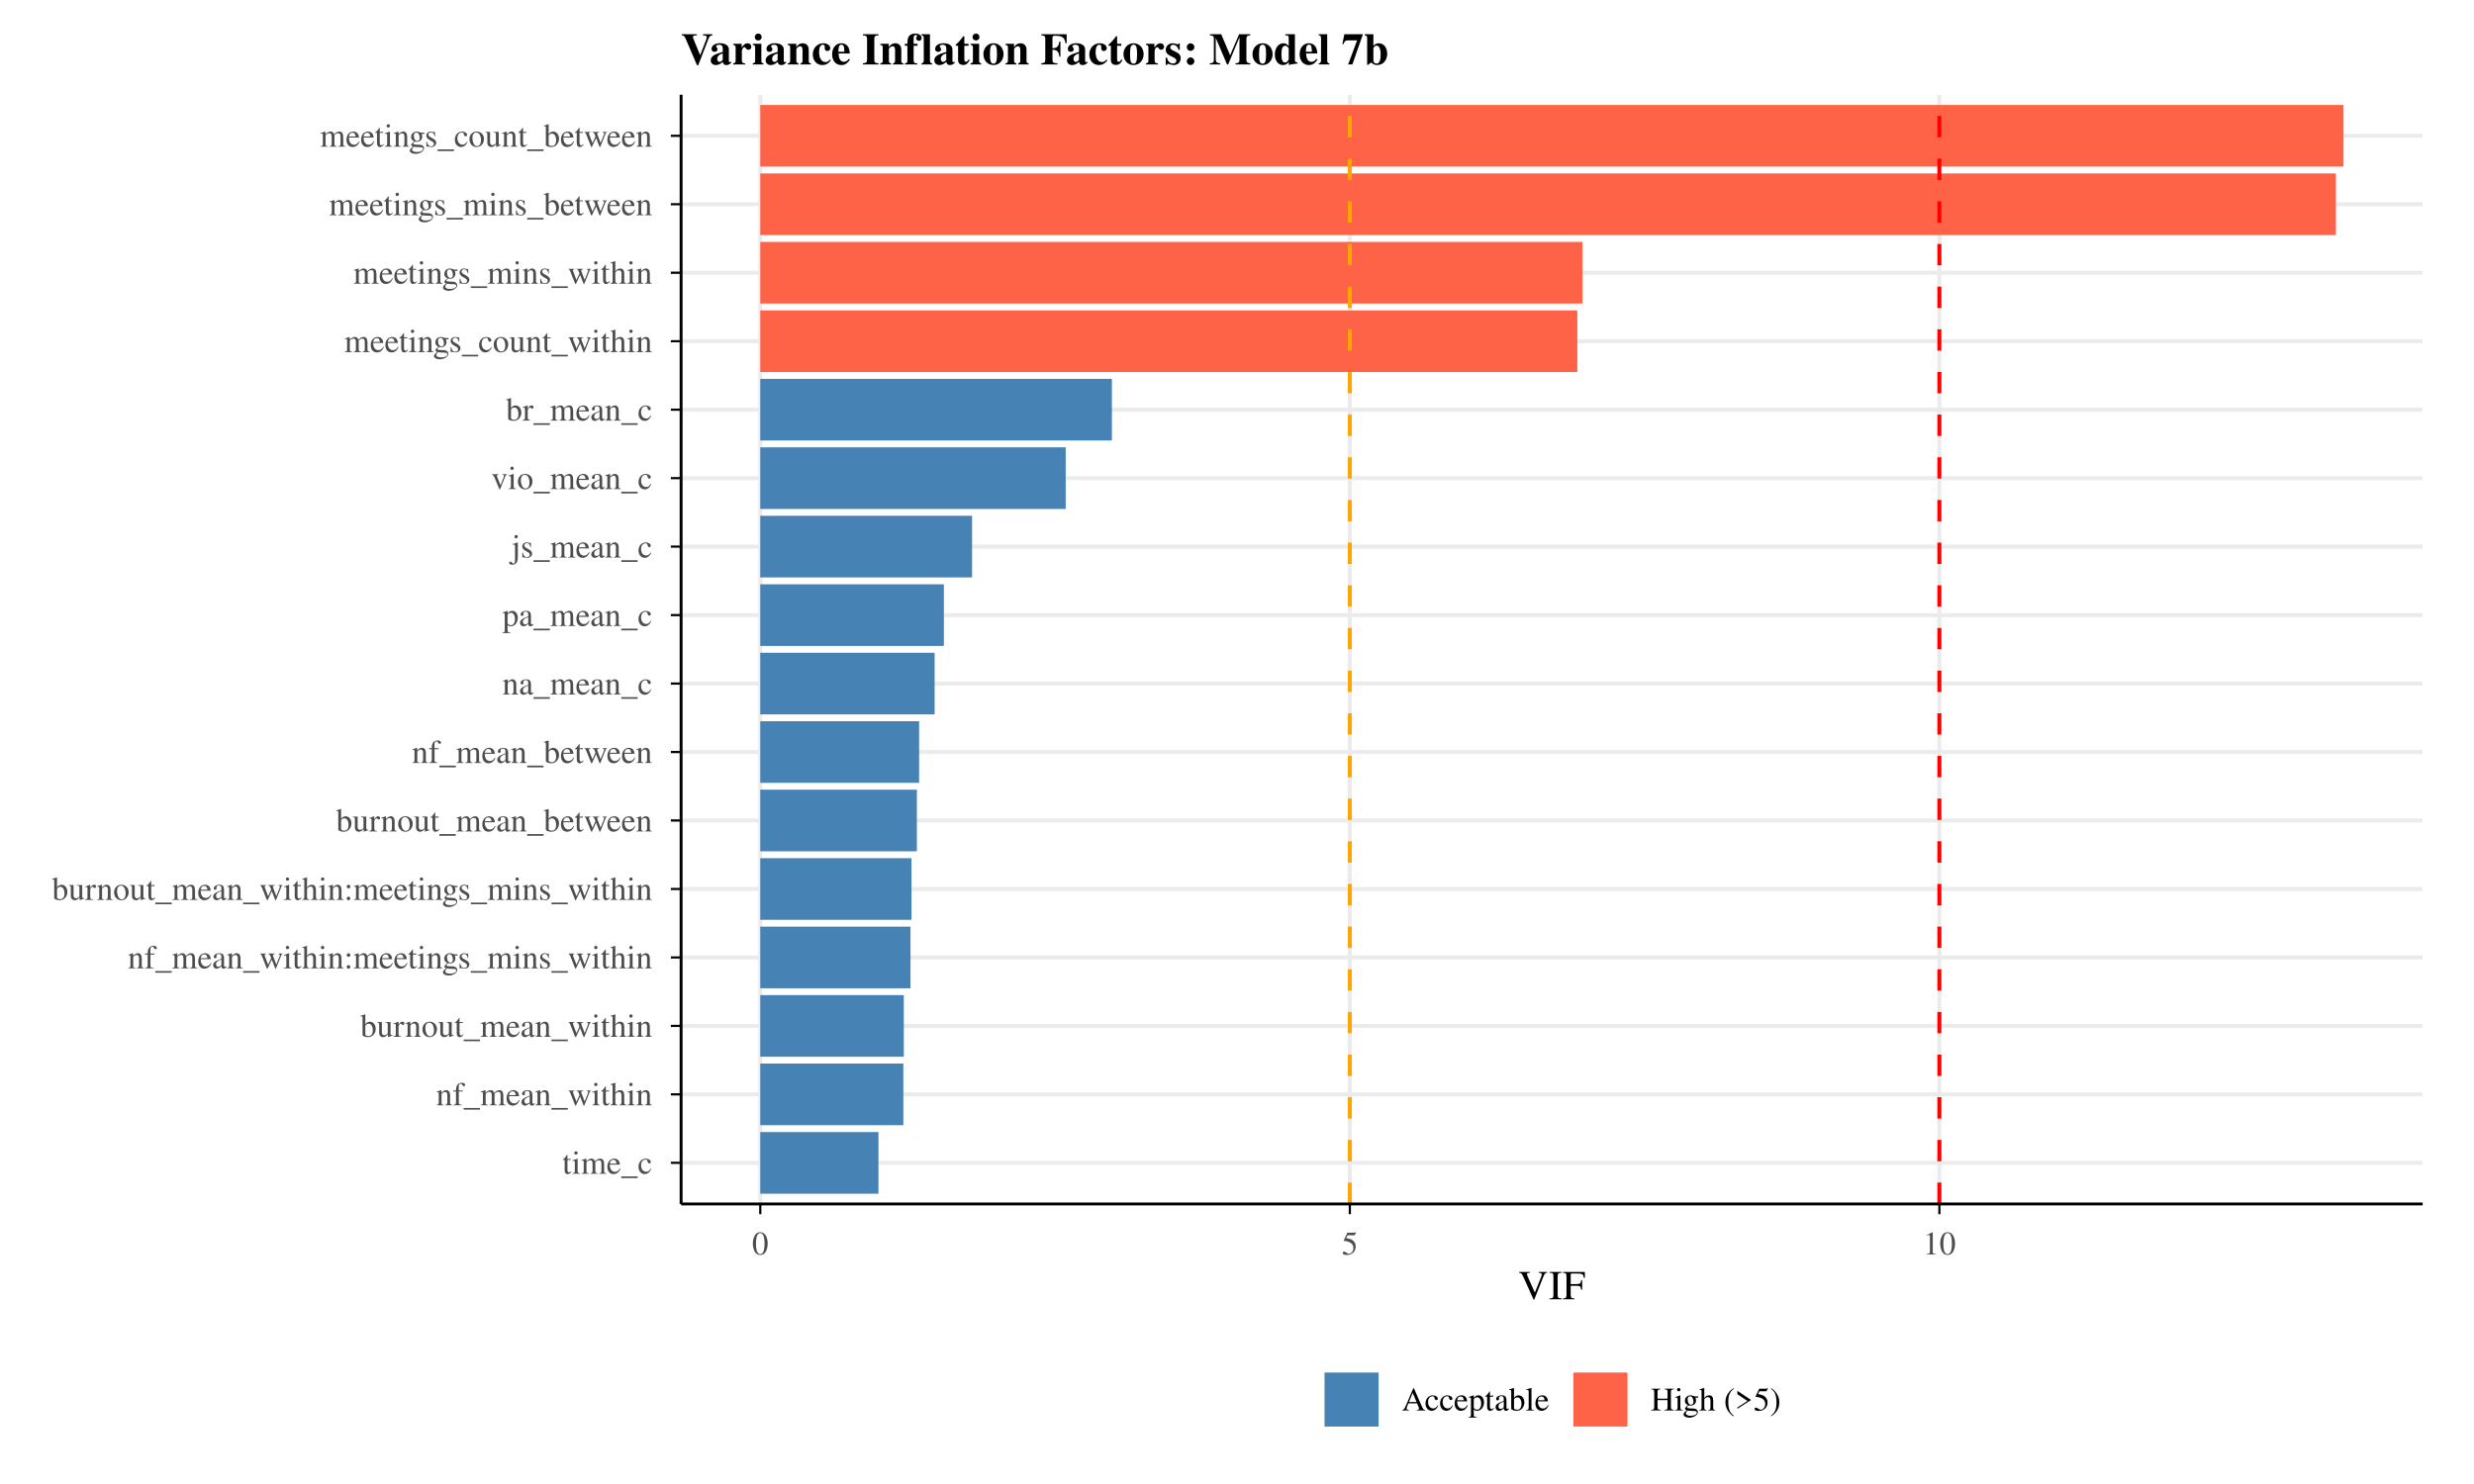
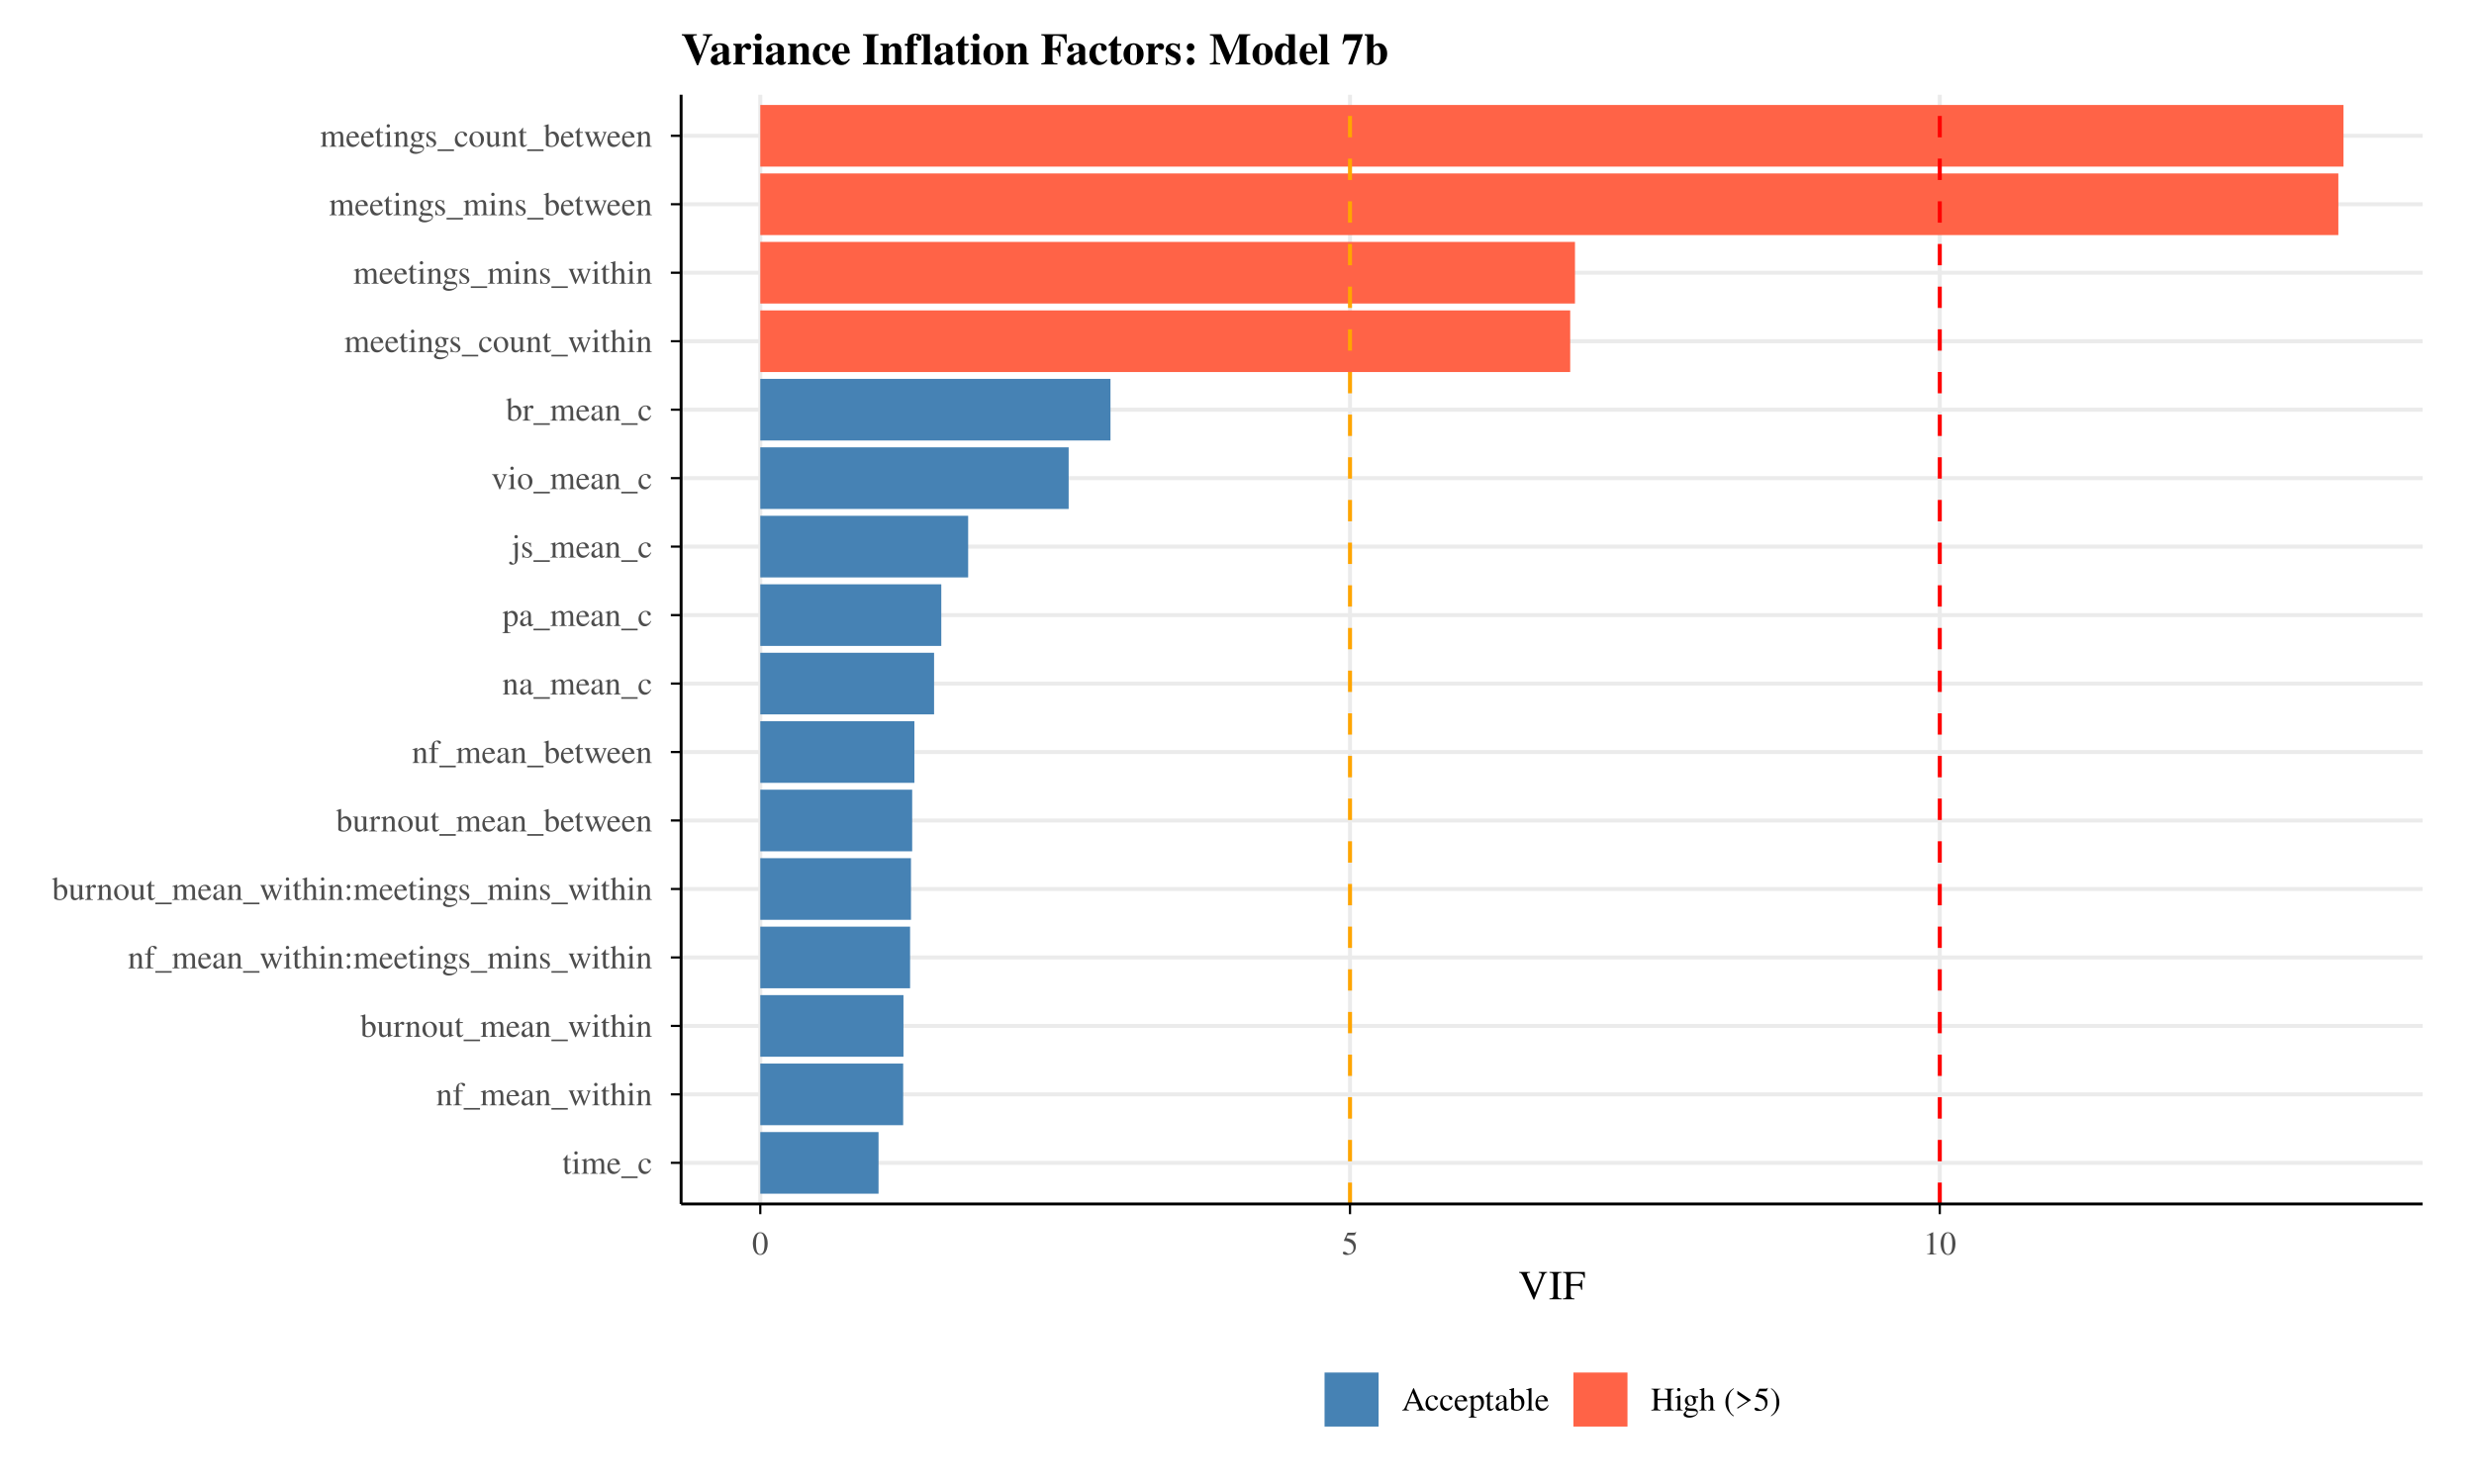
<svg xmlns="http://www.w3.org/2000/svg" width="720.00pt" height="432.00pt" viewBox="0 0 720.00 432.00">
  <g class="svglite">
    <defs>
      <style type="text/css">
    .svglite line, .svglite polyline, .svglite polygon, .svglite path, .svglite rect, .svglite circle {
      fill: none;
      stroke: #000000;
      stroke-linecap: round;
      stroke-linejoin: round;
      stroke-miterlimit: 10.00;
    }
    .svglite text {
      white-space: pre;
    }
    .svglite g.glyphgroup path {
      fill: inherit;
      stroke: none;
    }
  </style>
    </defs>
    <rect width="100%" height="100%" style="stroke: none; fill: #FFFFFF;" />
    <defs>
      <clipPath id="cpMC4wMHw3MjAuMDB8MC4wMHw0MzIuMDA=">
        <rect x="0.00" y="0.00" width="720.00" height="432.00" />
      </clipPath>
    </defs>
    <g clip-path="url(#cpMC4wMHw3MjAuMDB8MC4wMHw0MzIuMDA=)">
      <rect x="0" y="-0" width="720.00" height="432.00" style="stroke-width: 1.16; stroke: none; fill: #FFFFFF;" />
    </g>
    <defs>
      <clipPath id="cpMTk4LjIyfDcwNS4wNnwyNy41N3wzNTAuNDc=">
        <rect x="198.22" y="27.57" width="506.84" height="322.91" />
      </clipPath>
    </defs>
    <g clip-path="url(#cpMTk4LjIyfDcwNS4wNnwyNy41N3wzNTAuNDc=)">
      <polyline points="198.22,338.51 705.06,338.51 " style="stroke-width: 1.16; stroke: #EBEBEB; stroke-linecap: butt;" />
      <polyline points="198.22,318.58 705.06,318.58 " style="stroke-width: 1.16; stroke: #EBEBEB; stroke-linecap: butt;" />
      <polyline points="198.22,298.65 705.06,298.65 " style="stroke-width: 1.16; stroke: #EBEBEB; stroke-linecap: butt;" />
      <polyline points="198.22,278.72 705.06,278.72 " style="stroke-width: 1.16; stroke: #EBEBEB; stroke-linecap: butt;" />
      <polyline points="198.22,258.79 705.06,258.79 " style="stroke-width: 1.16; stroke: #EBEBEB; stroke-linecap: butt;" />
      <polyline points="198.22,238.85 705.06,238.85 " style="stroke-width: 1.16; stroke: #EBEBEB; stroke-linecap: butt;" />
      <polyline points="198.22,218.92 705.06,218.92 " style="stroke-width: 1.16; stroke: #EBEBEB; stroke-linecap: butt;" />
      <polyline points="198.22,198.99 705.06,198.99 " style="stroke-width: 1.16; stroke: #EBEBEB; stroke-linecap: butt;" />
      <polyline points="198.22,179.06 705.06,179.06 " style="stroke-width: 1.16; stroke: #EBEBEB; stroke-linecap: butt;" />
      <polyline points="198.22,159.12 705.06,159.12 " style="stroke-width: 1.16; stroke: #EBEBEB; stroke-linecap: butt;" />
      <polyline points="198.22,139.19 705.06,139.19 " style="stroke-width: 1.16; stroke: #EBEBEB; stroke-linecap: butt;" />
      <polyline points="198.22,119.26 705.06,119.26 " style="stroke-width: 1.16; stroke: #EBEBEB; stroke-linecap: butt;" />
      <polyline points="198.22,99.33 705.06,99.33 " style="stroke-width: 1.16; stroke: #EBEBEB; stroke-linecap: butt;" />
      <polyline points="198.22,79.39 705.06,79.39 " style="stroke-width: 1.16; stroke: #EBEBEB; stroke-linecap: butt;" />
      <polyline points="198.22,59.46 705.06,59.46 " style="stroke-width: 1.16; stroke: #EBEBEB; stroke-linecap: butt;" />
      <polyline points="198.22,39.53 705.06,39.53 " style="stroke-width: 1.16; stroke: #EBEBEB; stroke-linecap: butt;" />
      <polyline points="221.26,350.47 221.26,27.57 " style="stroke-width: 1.16; stroke: #EBEBEB; stroke-linecap: butt;" />
-       <polyline points="392.84,350.47 392.84,27.57 " style="stroke-width: 1.16; stroke: #EBEBEB; stroke-linecap: butt;" />
-       <polyline points="564.41,350.47 564.41,27.57 " style="stroke-width: 1.16; stroke: #EBEBEB; stroke-linecap: butt;" />
-       <rect x="221.26" y="329.55" width="34.40" height="17.94" style="stroke-width: 1.16; stroke: none; stroke-linecap: butt; stroke-linejoin: miter; fill: #4682B4;" />
-       <rect x="221.26" y="289.68" width="41.77" height="17.94" style="stroke-width: 1.16; stroke: none; stroke-linecap: butt; stroke-linejoin: miter; fill: #4682B4;" />
-       <rect x="221.26" y="309.61" width="41.64" height="17.94" style="stroke-width: 1.16; stroke: none; stroke-linecap: butt; stroke-linejoin: miter; fill: #4682B4;" />
-       <rect x="221.26" y="90.36" width="237.79" height="17.94" style="stroke-width: 1.16; stroke: none; stroke-linecap: butt; stroke-linejoin: miter; fill: #FF6347;" />
-       <rect x="221.26" y="70.42" width="239.29" height="17.94" style="stroke-width: 1.16; stroke: none; stroke-linecap: butt; stroke-linejoin: miter; fill: #FF6347;" />
-       <rect x="221.26" y="229.88" width="45.57" height="17.94" style="stroke-width: 1.16; stroke: none; stroke-linecap: butt; stroke-linejoin: miter; fill: #4682B4;" />
-       <rect x="221.26" y="209.95" width="46.23" height="17.94" style="stroke-width: 1.16; stroke: none; stroke-linecap: butt; stroke-linejoin: miter; fill: #4682B4;" />
+       <polyline points="392.89,350.47 392.89,27.57 " style="stroke-width: 1.16; stroke: #EBEBEB; stroke-linecap: butt;" />
+       <polyline points="564.53,350.47 564.53,27.57 " style="stroke-width: 1.16; stroke: #EBEBEB; stroke-linecap: butt;" />
+       <rect x="221.26" y="329.55" width="34.42" height="17.94" style="stroke-width: 1.16; stroke: none; stroke-linecap: butt; stroke-linejoin: miter; fill: #4682B4;" />
+       <rect x="221.26" y="289.68" width="41.67" height="17.94" style="stroke-width: 1.16; stroke: none; stroke-linecap: butt; stroke-linejoin: miter; fill: #4682B4;" />
+       <rect x="221.26" y="309.61" width="41.59" height="17.94" style="stroke-width: 1.16; stroke: none; stroke-linecap: butt; stroke-linejoin: miter; fill: #4682B4;" />
+       <rect x="221.26" y="90.36" width="235.71" height="17.94" style="stroke-width: 1.16; stroke: none; stroke-linecap: butt; stroke-linejoin: miter; fill: #FF6347;" />
+       <rect x="221.26" y="70.42" width="237.10" height="17.94" style="stroke-width: 1.16; stroke: none; stroke-linecap: butt; stroke-linejoin: miter; fill: #FF6347;" />
+       <rect x="221.26" y="229.88" width="44.21" height="17.94" style="stroke-width: 1.16; stroke: none; stroke-linecap: butt; stroke-linejoin: miter; fill: #4682B4;" />
+       <rect x="221.26" y="209.95" width="44.85" height="17.94" style="stroke-width: 1.16; stroke: none; stroke-linecap: butt; stroke-linejoin: miter; fill: #4682B4;" />
      <rect x="221.26" y="30.56" width="460.76" height="17.94" style="stroke-width: 1.16; stroke: none; stroke-linecap: butt; stroke-linejoin: miter; fill: #FF6347;" />
-       <rect x="221.26" y="50.49" width="458.55" height="17.94" style="stroke-width: 1.16; stroke: none; stroke-linecap: butt; stroke-linejoin: miter; fill: #FF6347;" />
-       <rect x="221.26" y="170.09" width="53.43" height="17.94" style="stroke-width: 1.16; stroke: none; stroke-linecap: butt; stroke-linejoin: miter; fill: #4682B4;" />
-       <rect x="221.26" y="190.02" width="50.74" height="17.94" style="stroke-width: 1.16; stroke: none; stroke-linecap: butt; stroke-linejoin: miter; fill: #4682B4;" />
-       <rect x="221.26" y="110.29" width="102.33" height="17.94" style="stroke-width: 1.16; stroke: none; stroke-linecap: butt; stroke-linejoin: miter; fill: #4682B4;" />
-       <rect x="221.26" y="130.22" width="88.89" height="17.94" style="stroke-width: 1.16; stroke: none; stroke-linecap: butt; stroke-linejoin: miter; fill: #4682B4;" />
-       <rect x="221.26" y="150.15" width="61.64" height="17.94" style="stroke-width: 1.16; stroke: none; stroke-linecap: butt; stroke-linejoin: miter; fill: #4682B4;" />
-       <rect x="221.26" y="249.82" width="44.01" height="17.94" style="stroke-width: 1.16; stroke: none; stroke-linecap: butt; stroke-linejoin: miter; fill: #4682B4;" />
-       <rect x="221.26" y="269.75" width="43.72" height="17.94" style="stroke-width: 1.16; stroke: none; stroke-linecap: butt; stroke-linejoin: miter; fill: #4682B4;" />
-       <line x1="392.84" y1="350.47" x2="392.84" y2="27.57" style="stroke-width: 1.16; stroke: #FFA500; stroke-dasharray: 6.21,6.21; stroke-linecap: butt;" />
-       <line x1="564.41" y1="350.47" x2="564.41" y2="27.57" style="stroke-width: 1.16; stroke: #FF0000; stroke-dasharray: 6.21,6.21; stroke-linecap: butt;" />
+       <rect x="221.26" y="50.49" width="459.26" height="17.94" style="stroke-width: 1.16; stroke: none; stroke-linecap: butt; stroke-linejoin: miter; fill: #FF6347;" />
+       <rect x="221.26" y="170.09" width="52.68" height="17.94" style="stroke-width: 1.16; stroke: none; stroke-linecap: butt; stroke-linejoin: miter; fill: #4682B4;" />
+       <rect x="221.26" y="190.02" width="50.58" height="17.94" style="stroke-width: 1.16; stroke: none; stroke-linecap: butt; stroke-linejoin: miter; fill: #4682B4;" />
+       <rect x="221.26" y="110.29" width="101.92" height="17.94" style="stroke-width: 1.16; stroke: none; stroke-linecap: butt; stroke-linejoin: miter; fill: #4682B4;" />
+       <rect x="221.26" y="130.22" width="89.75" height="17.94" style="stroke-width: 1.16; stroke: none; stroke-linecap: butt; stroke-linejoin: miter; fill: #4682B4;" />
+       <rect x="221.26" y="150.15" width="60.50" height="17.94" style="stroke-width: 1.16; stroke: none; stroke-linecap: butt; stroke-linejoin: miter; fill: #4682B4;" />
+       <rect x="221.26" y="249.82" width="43.86" height="17.94" style="stroke-width: 1.16; stroke: none; stroke-linecap: butt; stroke-linejoin: miter; fill: #4682B4;" />
+       <rect x="221.26" y="269.75" width="43.60" height="17.94" style="stroke-width: 1.16; stroke: none; stroke-linecap: butt; stroke-linejoin: miter; fill: #4682B4;" />
+       <line x1="392.89" y1="350.47" x2="392.89" y2="27.57" style="stroke-width: 1.16; stroke: #FFA500; stroke-dasharray: 6.21,6.21; stroke-linecap: butt;" />
+       <line x1="564.53" y1="350.47" x2="564.53" y2="27.57" style="stroke-width: 1.16; stroke: #FF0000; stroke-dasharray: 6.21,6.21; stroke-linecap: butt;" />
    </g>
    <g clip-path="url(#cpMC4wMHw3MjAuMDB8MC4wMHw0MzIuMDA=)">
      <polyline points="198.22,350.47 198.22,27.57 " style="stroke-width: 0.85; stroke-linecap: butt;" />
      <text x="189.85" y="341.69" text-anchor="end" style="font-size: 9.60px;fill: #4D4D4D; font-family: &quot;Times&quot;;" textLength="26.14px" lengthAdjust="spacingAndGlyphs">time_c</text>
      <text x="189.85" y="321.76" text-anchor="end" style="font-size: 9.60px;fill: #4D4D4D; font-family: &quot;Times&quot;;" textLength="62.91px" lengthAdjust="spacingAndGlyphs">nf_mean_within</text>
      <text x="189.85" y="301.83" text-anchor="end" style="font-size: 9.60px;fill: #4D4D4D; font-family: &quot;Times&quot;;" textLength="84.77px" lengthAdjust="spacingAndGlyphs">burnout_mean_within</text>
      <text x="189.85" y="281.89" text-anchor="end" style="font-size: 9.60px;fill: #4D4D4D; font-family: &quot;Times&quot;;" textLength="153.05px" lengthAdjust="spacingAndGlyphs">nf_mean_within:meetings_mins_within</text>
      <text x="189.85" y="261.96" text-anchor="end" style="font-size: 9.60px;fill: #4D4D4D; font-family: &quot;Times&quot;;" textLength="174.91px" lengthAdjust="spacingAndGlyphs">burnout_mean_within:meetings_mins_within</text>
      <text x="189.85" y="242.03" text-anchor="end" style="font-size: 9.60px;fill: #4D4D4D; font-family: &quot;Times&quot;;" textLength="92.22px" lengthAdjust="spacingAndGlyphs">burnout_mean_between</text>
      <text x="189.85" y="222.10" text-anchor="end" style="font-size: 9.60px;fill: #4D4D4D; font-family: &quot;Times&quot;;" textLength="70.36px" lengthAdjust="spacingAndGlyphs">nf_mean_between</text>
      <text x="189.85" y="202.16" text-anchor="end" style="font-size: 9.60px;fill: #4D4D4D; font-family: &quot;Times&quot;;" textLength="43.72px" lengthAdjust="spacingAndGlyphs">na_mean_c</text>
      <text x="189.85" y="182.23" text-anchor="end" style="font-size: 9.60px;fill: #4D4D4D; font-family: &quot;Times&quot;;" textLength="43.72px" lengthAdjust="spacingAndGlyphs">pa_mean_c</text>
      <text x="189.85" y="162.30" text-anchor="end" style="font-size: 9.60px;fill: #4D4D4D; font-family: &quot;Times&quot;;" textLength="41.06px" lengthAdjust="spacingAndGlyphs">js_mean_c</text>
      <text x="189.85" y="142.37" text-anchor="end" style="font-size: 9.60px;fill: #4D4D4D; font-family: &quot;Times&quot;;" textLength="46.92px" lengthAdjust="spacingAndGlyphs">vio_mean_c</text>
      <text x="189.85" y="122.43" text-anchor="end" style="font-size: 9.60px;fill: #4D4D4D; font-family: &quot;Times&quot;;" textLength="42.64px" lengthAdjust="spacingAndGlyphs">br_mean_c</text>
      <text x="189.85" y="102.50" text-anchor="end" style="font-size: 9.60px;fill: #4D4D4D; font-family: &quot;Times&quot;;" textLength="90.12px" lengthAdjust="spacingAndGlyphs">meetings_count_within</text>
      <text x="189.85" y="82.57" text-anchor="end" style="font-size: 9.60px;fill: #4D4D4D; font-family: &quot;Times&quot;;" textLength="87.47px" lengthAdjust="spacingAndGlyphs">meetings_mins_within</text>
      <text x="189.85" y="62.64" text-anchor="end" style="font-size: 9.60px;fill: #4D4D4D; font-family: &quot;Times&quot;;" textLength="94.92px" lengthAdjust="spacingAndGlyphs">meetings_mins_between</text>
      <text x="189.85" y="42.70" text-anchor="end" style="font-size: 9.60px;fill: #4D4D4D; font-family: &quot;Times&quot;;" textLength="97.58px" lengthAdjust="spacingAndGlyphs">meetings_count_between</text>
      <polyline points="195.23,338.51 198.22,338.51 " style="stroke-width: 0.64; stroke-linecap: butt;" />
      <polyline points="195.23,318.58 198.22,318.58 " style="stroke-width: 0.64; stroke-linecap: butt;" />
      <polyline points="195.23,298.65 198.22,298.65 " style="stroke-width: 0.64; stroke-linecap: butt;" />
      <polyline points="195.23,278.72 198.22,278.72 " style="stroke-width: 0.64; stroke-linecap: butt;" />
      <polyline points="195.23,258.79 198.22,258.79 " style="stroke-width: 0.64; stroke-linecap: butt;" />
      <polyline points="195.23,238.85 198.22,238.85 " style="stroke-width: 0.64; stroke-linecap: butt;" />
      <polyline points="195.23,218.92 198.22,218.92 " style="stroke-width: 0.64; stroke-linecap: butt;" />
      <polyline points="195.23,198.99 198.22,198.99 " style="stroke-width: 0.64; stroke-linecap: butt;" />
      <polyline points="195.23,179.06 198.22,179.06 " style="stroke-width: 0.64; stroke-linecap: butt;" />
      <polyline points="195.23,159.12 198.22,159.12 " style="stroke-width: 0.64; stroke-linecap: butt;" />
      <polyline points="195.23,139.19 198.22,139.19 " style="stroke-width: 0.64; stroke-linecap: butt;" />
      <polyline points="195.23,119.26 198.22,119.26 " style="stroke-width: 0.64; stroke-linecap: butt;" />
      <polyline points="195.23,99.33 198.22,99.33 " style="stroke-width: 0.64; stroke-linecap: butt;" />
      <polyline points="195.23,79.39 198.22,79.39 " style="stroke-width: 0.64; stroke-linecap: butt;" />
      <polyline points="195.23,59.46 198.22,59.46 " style="stroke-width: 0.64; stroke-linecap: butt;" />
      <polyline points="195.23,39.53 198.22,39.53 " style="stroke-width: 0.64; stroke-linecap: butt;" />
      <polyline points="198.22,350.47 705.06,350.47 " style="stroke-width: 0.85; stroke-linecap: butt;" />
      <polyline points="221.26,353.46 221.26,350.47 " style="stroke-width: 0.64; stroke-linecap: butt;" />
-       <polyline points="392.84,353.46 392.84,350.47 " style="stroke-width: 0.64; stroke-linecap: butt;" />
-       <polyline points="564.41,353.46 564.41,350.47 " style="stroke-width: 0.64; stroke-linecap: butt;" />
+       <polyline points="392.89,353.46 392.89,350.47 " style="stroke-width: 0.64; stroke-linecap: butt;" />
+       <polyline points="564.53,353.46 564.53,350.47 " style="stroke-width: 0.64; stroke-linecap: butt;" />
      <text x="221.26" y="365.19" text-anchor="middle" style="font-size: 9.60px;fill: #4D4D4D; font-family: &quot;Times&quot;;" textLength="4.80px" lengthAdjust="spacingAndGlyphs">0</text>
-       <text x="392.84" y="365.19" text-anchor="middle" style="font-size: 9.60px;fill: #4D4D4D; font-family: &quot;Times&quot;;" textLength="4.80px" lengthAdjust="spacingAndGlyphs">5</text>
-       <text x="564.41" y="365.19" text-anchor="middle" style="font-size: 9.60px;fill: #4D4D4D; font-family: &quot;Times&quot;;" textLength="9.59px" lengthAdjust="spacingAndGlyphs">10</text>
+       <text x="392.89" y="365.19" text-anchor="middle" style="font-size: 9.60px;fill: #4D4D4D; font-family: &quot;Times&quot;;" textLength="4.80px" lengthAdjust="spacingAndGlyphs">5</text>
+       <text x="564.53" y="365.19" text-anchor="middle" style="font-size: 9.60px;fill: #4D4D4D; font-family: &quot;Times&quot;;" textLength="9.59px" lengthAdjust="spacingAndGlyphs">10</text>
      <text x="451.64" y="378.22" text-anchor="middle" style="font-size: 12.00px; font-family: &quot;Times&quot;;" textLength="19.34px" lengthAdjust="spacingAndGlyphs">VIF</text>
      <rect x="385.48" y="399.55" width="15.73" height="15.73" style="stroke-width: 1.16; stroke: none; stroke-linecap: butt; stroke-linejoin: miter; fill: #4682B4;" />
      <rect x="457.91" y="399.55" width="15.73" height="15.73" style="stroke-width: 1.16; stroke: none; stroke-linecap: butt; stroke-linejoin: miter; fill: #FF6347;" />
      <text x="407.97" y="410.59" style="font-size: 9.60px; font-family: &quot;Times&quot;;" textLength="43.19px" lengthAdjust="spacingAndGlyphs">Acceptable</text>
      <text x="480.39" y="410.59" style="font-size: 9.60px; font-family: &quot;Times&quot;;" textLength="38.17px" lengthAdjust="spacingAndGlyphs">High (&gt;5)</text>
      <text x="198.22" y="18.75" style="font-size: 13.00px; font-weight: bold; font-family: &quot;Times&quot;;" textLength="205.34px" lengthAdjust="spacingAndGlyphs">Variance Inflation Factors: Model 7b</text>
    </g>
  </g>
</svg>
